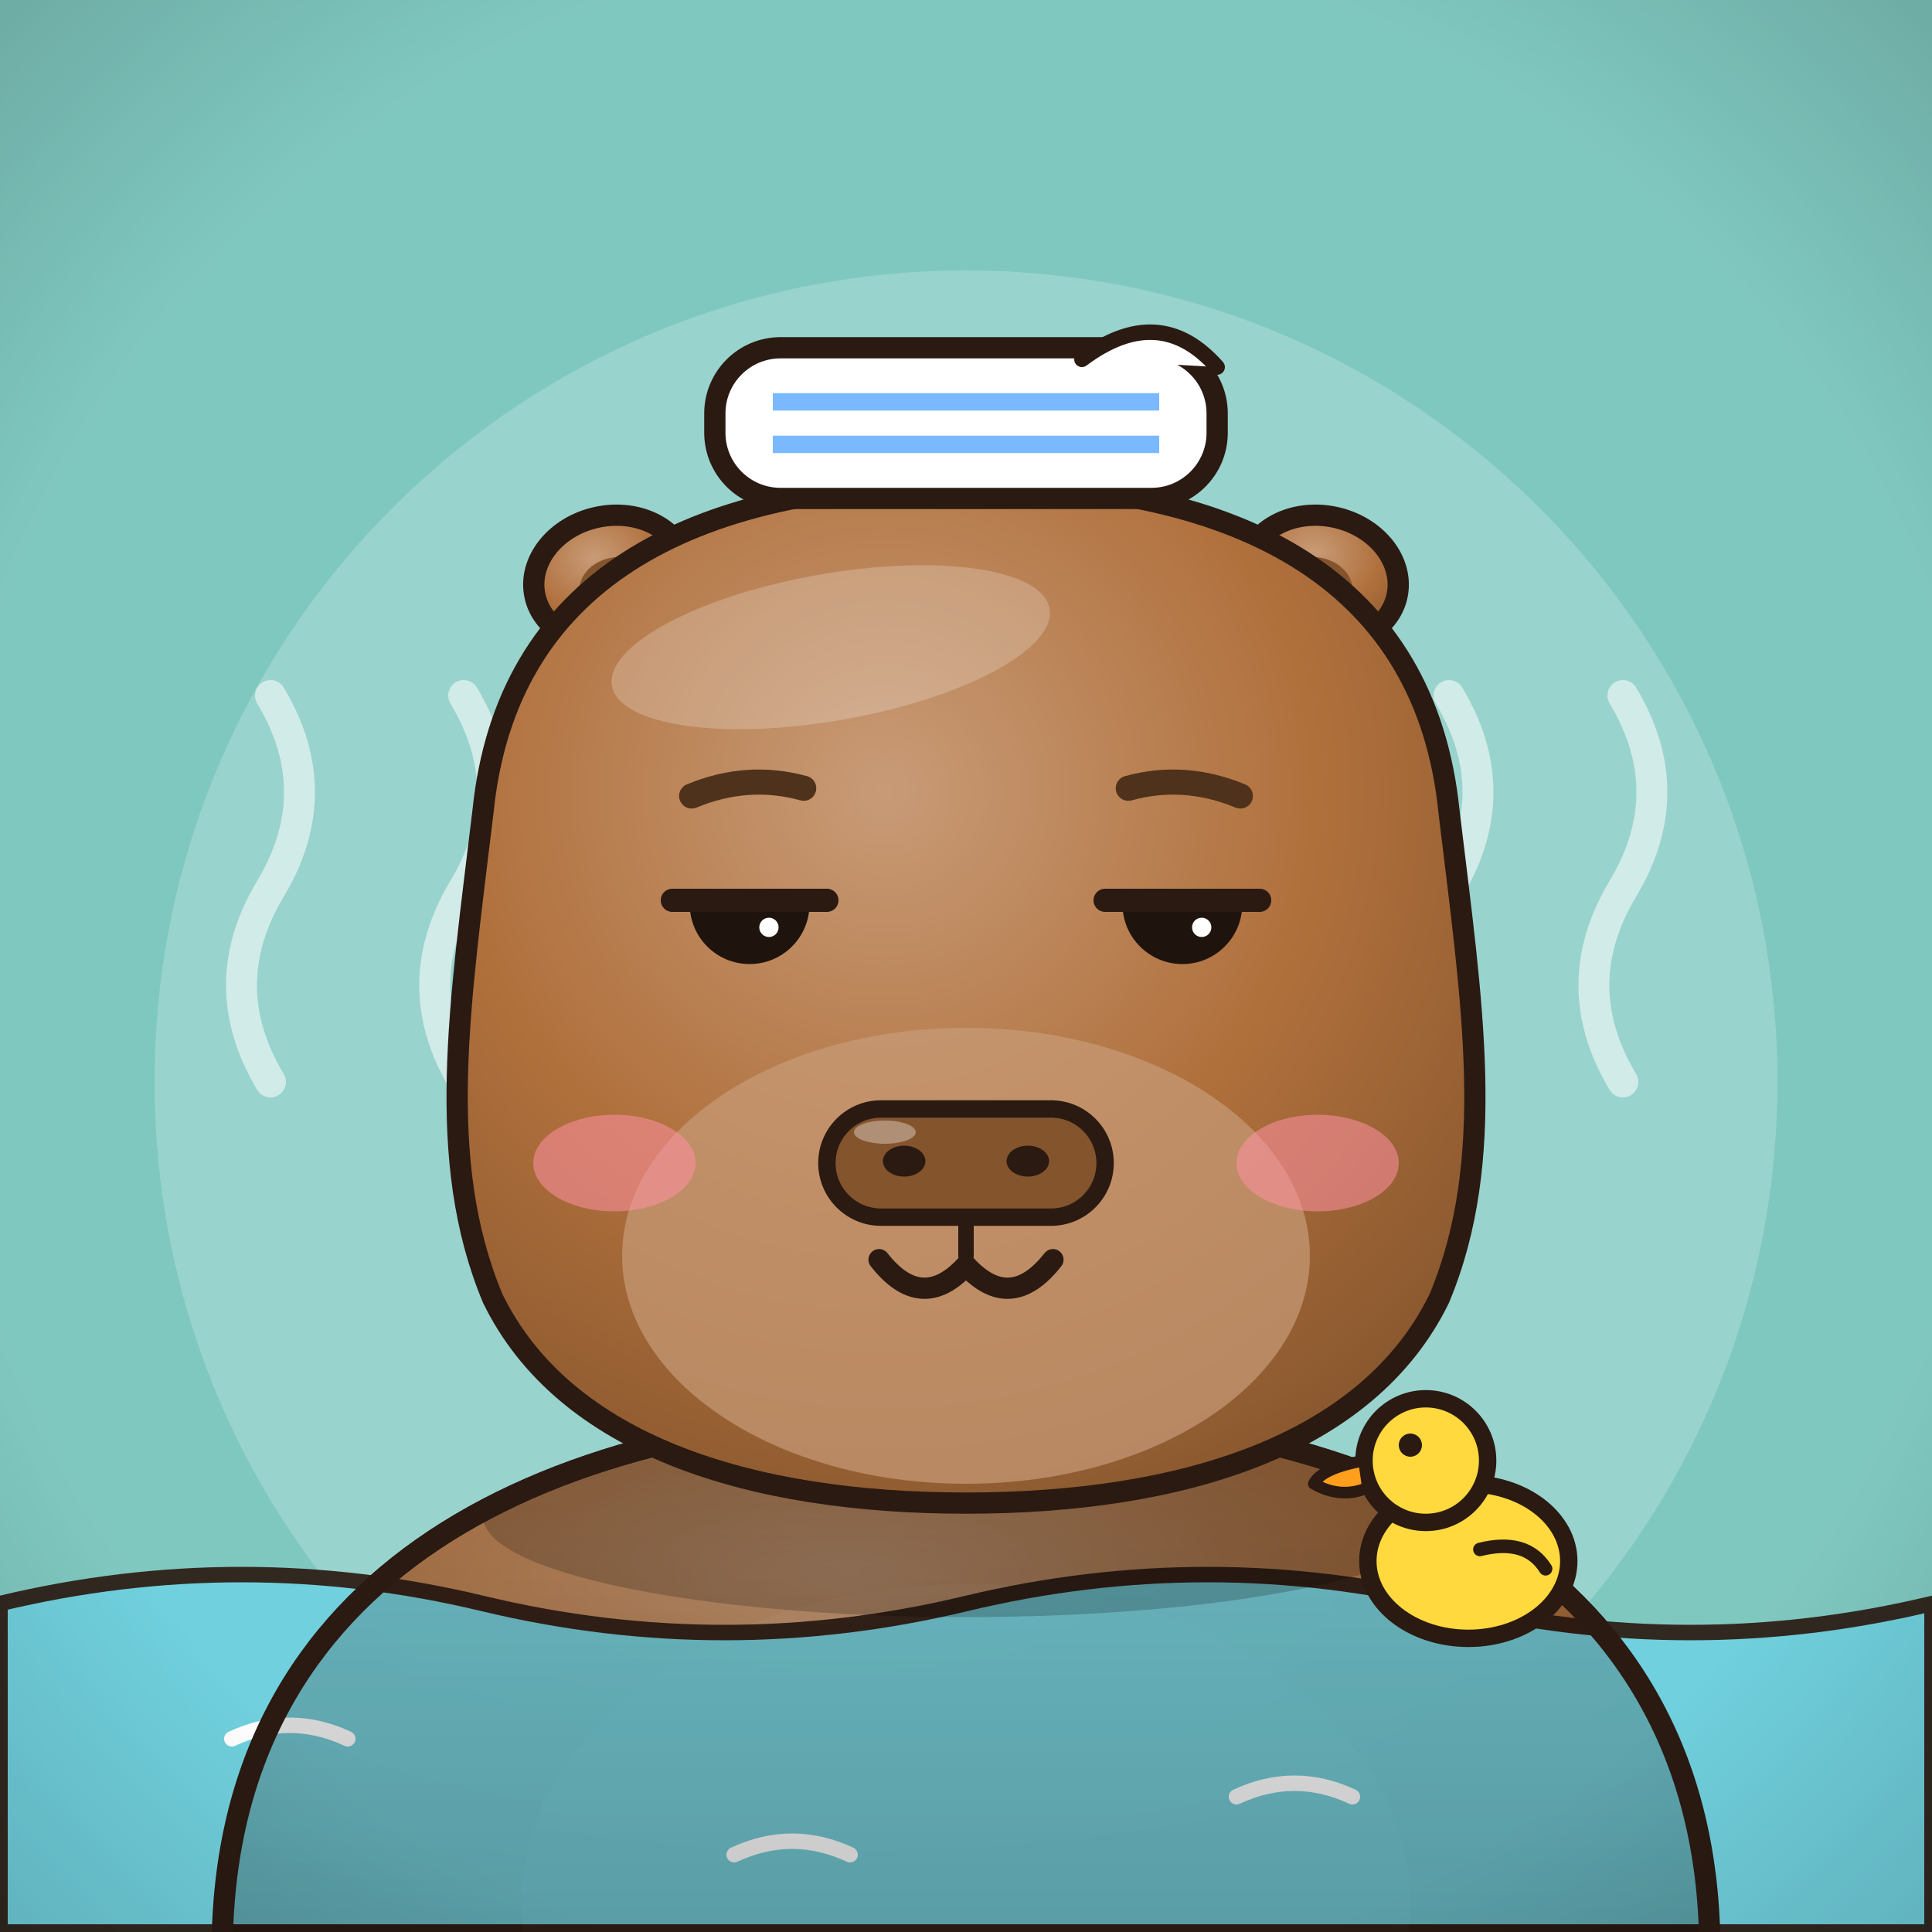
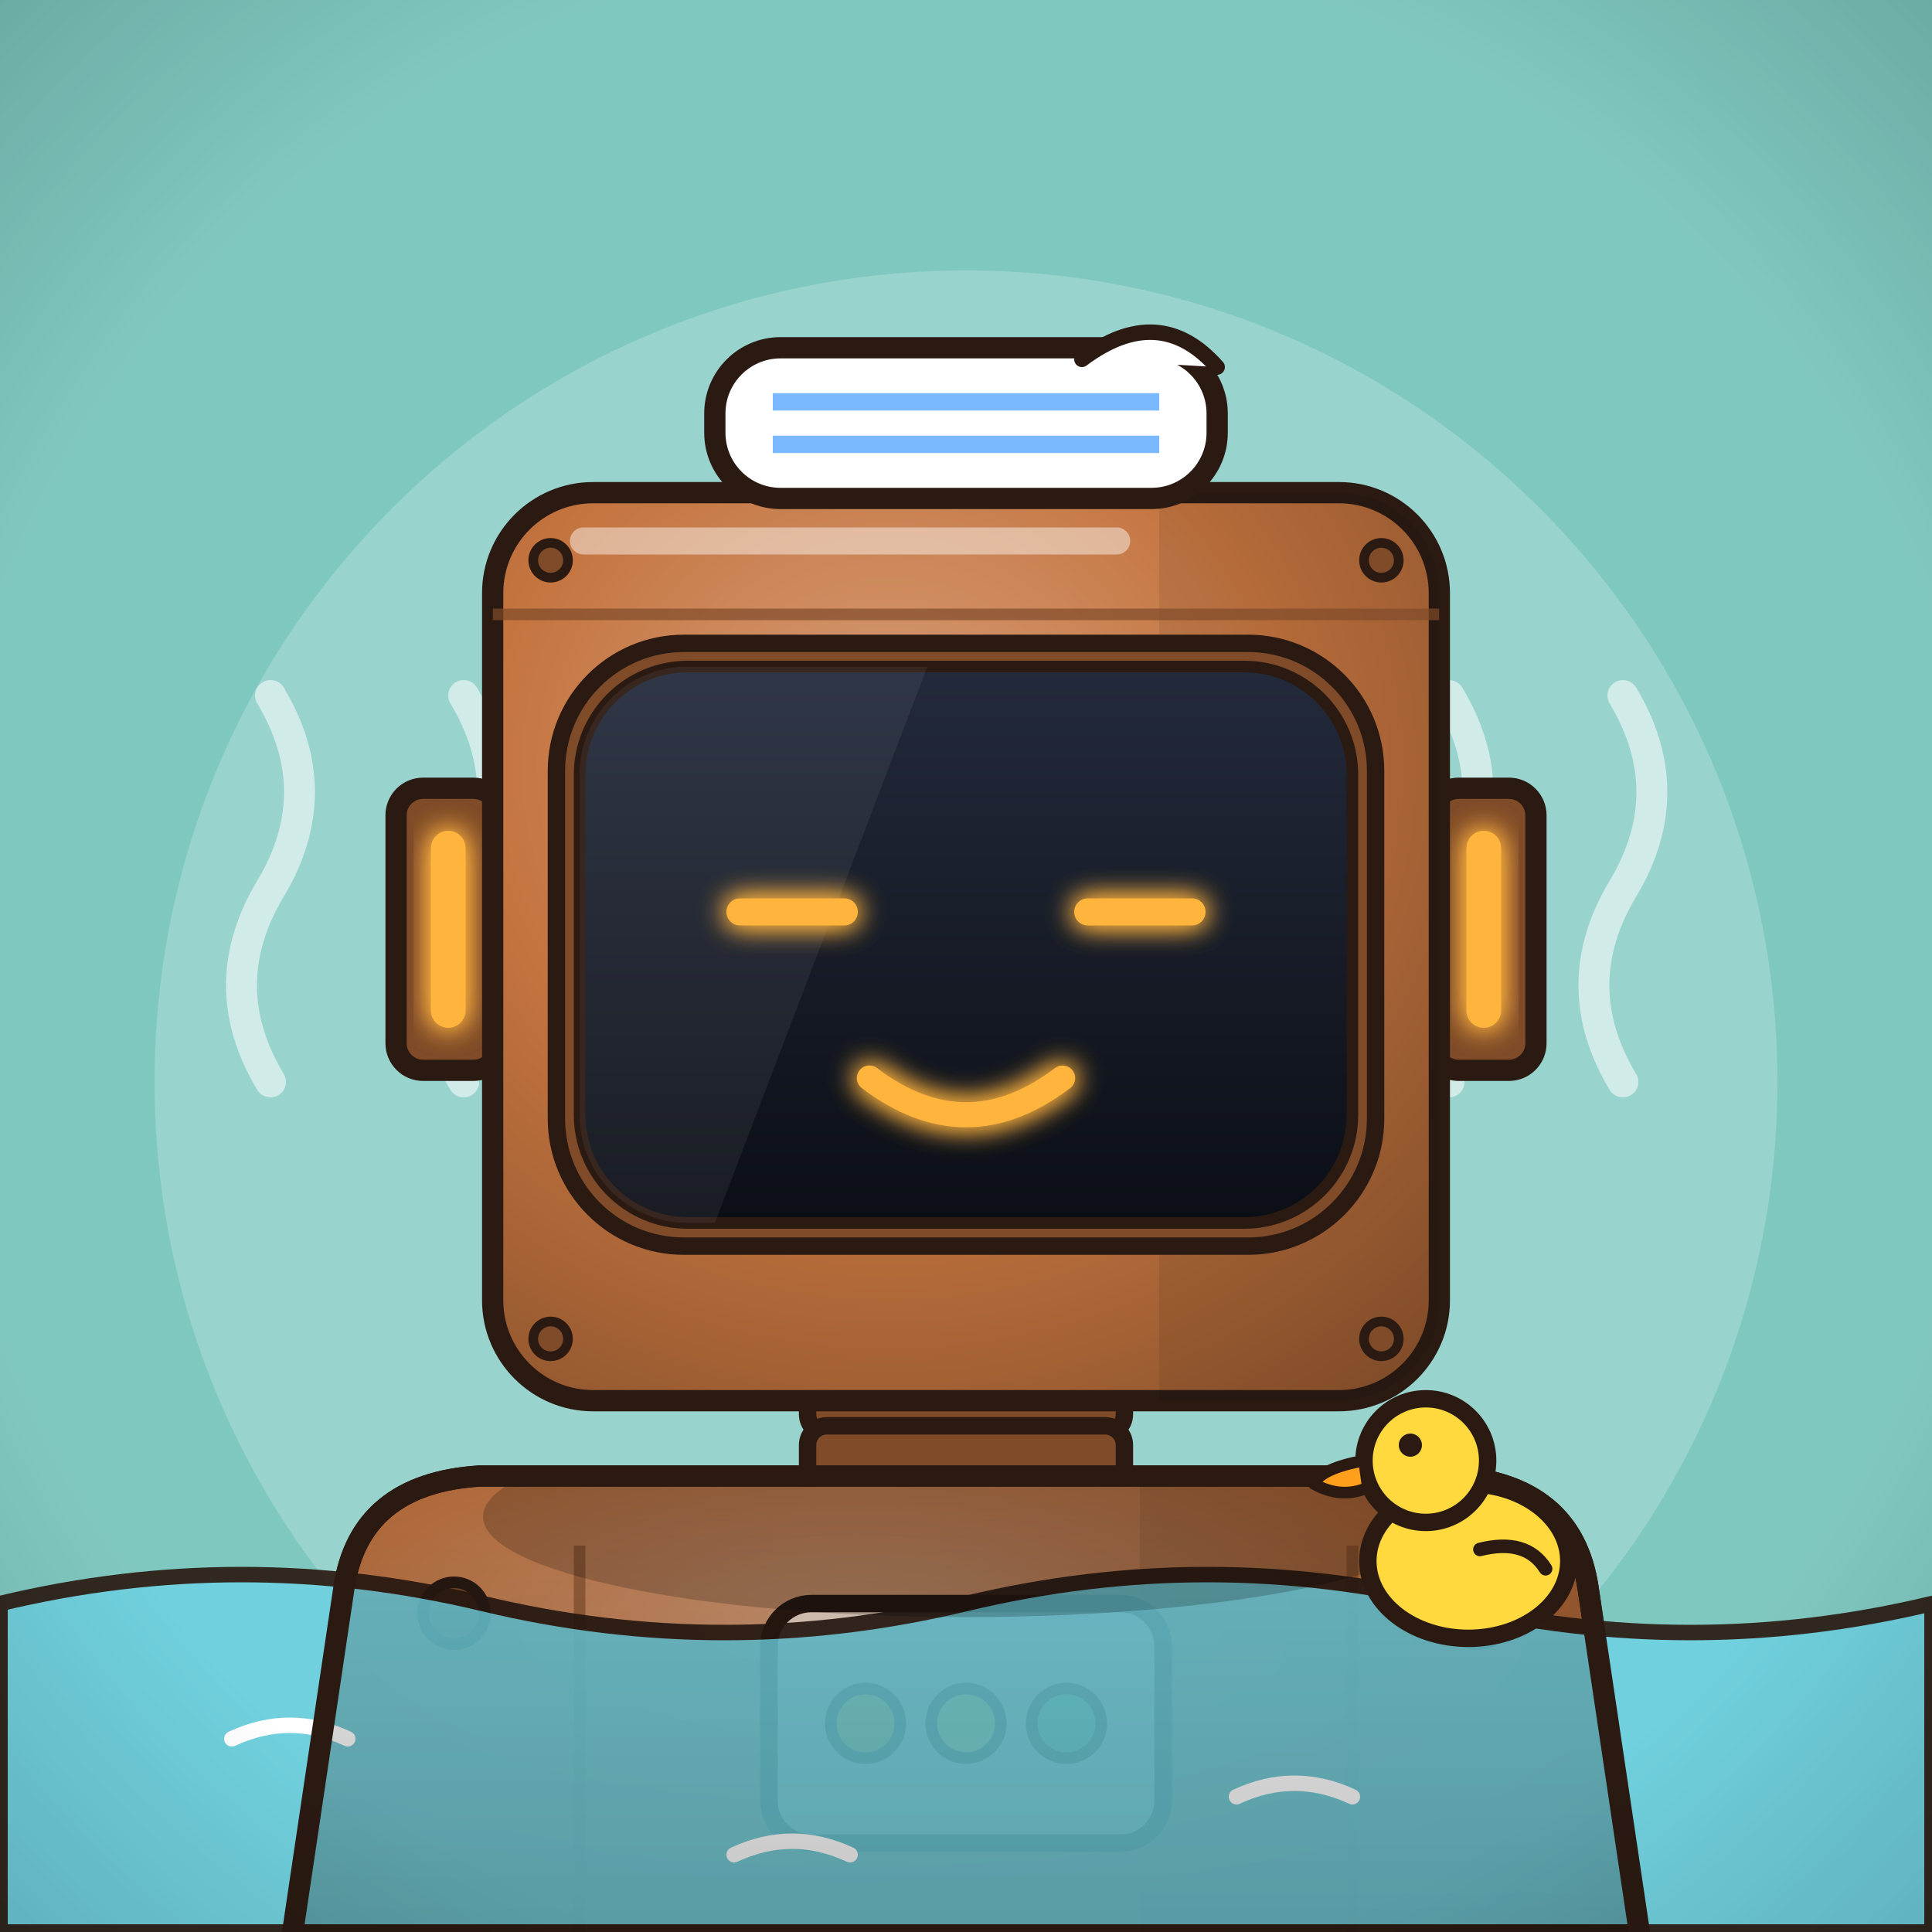
<svg xmlns="http://www.w3.org/2000/svg" viewBox="0 0 1000 1000" width="1000" height="1000">
  <defs>
    <clipPath id="bodyclip">
-       <path d="M115 1010 C115 815 280 730 500 730 C720 730 885 815 885 1010 Z" />
+       <path d="M150 1010 L178 822 Q186 768 248 764 L752 764 Q814 768 822 822 L850 1010 Z" />
    </clipPath>
    <radialGradient id="fs" cx=".42" cy=".3" r=".85">
-       <stop offset="0" stop-color="#c89b77" />
-       <stop offset=".5" stop-color="#b0703c" />
-       <stop offset="1" stop-color="#7f512b" />
+       <stop offset="0" stop-color="#d69e79" />
+       <stop offset=".5" stop-color="#c4743f" />
+       <stop offset="1" stop-color="#8d542d" />
    </radialGradient>
+     <filter id="led" x="-50%" y="-50%" width="200%" height="200%">
+       <feGaussianBlur stdDeviation="7" result="b" />
+       <feMerge>
+         <feMergeNode in="b" />
+         <feMergeNode in="b" />
+         <feMergeNode in="SourceGraphic" />
+       </feMerge>
+     </filter>
+     <linearGradient id="visor" x1="0" y1="0" x2="0" y2="1">
+       <stop offset="0" stop-color="#232a3b" />
+       <stop offset="1" stop-color="#0b0e15" />
+     </linearGradient>
+     <clipPath id="visorclip">
+       <rect x="300" y="345" width="400" height="288" rx="56" />
+     </clipPath>
+     <clipPath id="headclip">
+       <rect x="255" y="255" width="490" height="470" rx="52" />
+     </clipPath>
    <linearGradient id="bodyshade" x1="0" y1="0" x2="0" y2="1">
      <stop offset=".55" stop-color="#000" stop-opacity="0" />
      <stop offset="1" stop-color="#000" stop-opacity=".22" />
    </linearGradient>
    <radialGradient id="vig" r=".75">
      <stop offset=".7" stop-color="#000" stop-opacity="0" />
      <stop offset="1" stop-color="#000" stop-opacity=".18" />
    </radialGradient>
  </defs>
  <rect width="1000" height="1000" fill="#7fc8c0" />
  <path d="M140 560 q-30 -50 0 -100 q30 -50 0 -100" fill="none" stroke="#fff" stroke-width="16" stroke-linecap="round" opacity=".55" />
  <path d="M840 560 q-30 -50 0 -100 q30 -50 0 -100" fill="none" stroke="#fff" stroke-width="16" stroke-linecap="round" opacity=".55" />
  <path d="M240 560 q-30 -50 0 -100 q30 -50 0 -100" fill="none" stroke="#fff" stroke-width="16" stroke-linecap="round" opacity=".55" />
  <path d="M750 560 q-30 -50 0 -100 q30 -50 0 -100" fill="none" stroke="#fff" stroke-width="16" stroke-linecap="round" opacity=".55" />
  <circle cx="500" cy="560" r="420" fill="#fff" opacity=".2" />
-   <path d="M115 1010 C115 815 280 730 500 730 C720 730 885 815 885 1010 Z" fill="url(#fs)" stroke="#2a1a12" stroke-width="11" stroke-linejoin="round" stroke-linecap="round" />
+   <rect x="418" y="712" width="164" height="30" rx="10" fill="#7f4b29" stroke="#2a1a12" stroke-width="9" stroke-linejoin="round" stroke-linecap="round" />
+   <rect x="418" y="738" width="164" height="30" rx="10" fill="#7f4b29" stroke="#2a1a12" stroke-width="9" stroke-linejoin="round" stroke-linecap="round" />
+   <path d="M150 1010 L178 822 Q186 768 248 764 L752 764 Q814 768 822 822 L850 1010 Z" fill="url(#fs)" stroke="#2a1a12" stroke-width="11" stroke-linejoin="round" stroke-linecap="round" />
  <g clip-path="url(#bodyclip)">
-     <ellipse cx="500" cy="985" rx="230" ry="165" fill="#c89b77" opacity=".55" />
+     <rect x="590" y="760" width="400" height="300" fill="#000" opacity=".08" />
+     <path d="M300 800 L300 1010 M700 800 L700 1010" stroke="#7f4b29" stroke-width="6" opacity=".6" />
  </g>
+   <circle cx="235" cy="835" r="16" fill="#7f4b29" stroke="#2a1a12" stroke-width="6" stroke-linejoin="round" stroke-linecap="round" />
+   <circle cx="765" cy="835" r="16" fill="#7f4b29" stroke="#2a1a12" stroke-width="6" stroke-linejoin="round" stroke-linecap="round" />
+   <rect x="398" y="830" width="204" height="124" rx="22" fill="#eed8c9" stroke="#2a1a12" stroke-width="9" stroke-linejoin="round" stroke-linecap="round" />
+   <circle cx="448" cy="892" r="18" fill="#ffb703" stroke="#2a1a12" stroke-width="6" stroke-linejoin="round" stroke-linecap="round" />
+   <circle cx="500" cy="892" r="18" fill="#ffd93d" stroke="#2a1a12" stroke-width="6" stroke-linejoin="round" stroke-linecap="round" />
+   <circle cx="552" cy="892" r="18" fill="#6bcb77" stroke="#2a1a12" stroke-width="6" stroke-linejoin="round" stroke-linecap="round" />
  <path d="M0 830 Q125 800 250 830 T500 830 T750 830 T1000 830 L1000 1000 L0 1000 Z" fill="#6fd0e0" opacity=".92" stroke="#2a1a12" stroke-width="8" stroke-linejoin="round" stroke-linecap="round" />
  <path d="M120 900 q30 -14 60 0 M640 930 q30 -14 60 0 M380 960 q30 -14 60 0" fill="none" stroke="#fff" stroke-width="8" stroke-linecap="round" />
  <g clip-path="url(#bodyclip)">
    <rect width="1000" height="1000" fill="url(#bodyshade)" />
    <ellipse cx="500" cy="785" rx="250" ry="52" fill="#000" opacity=".2" />
  </g>
-   <path d="M115 1010 C115 815 280 730 500 730 C720 730 885 815 885 1010 Z" fill="none" stroke="#2a1a12" stroke-width="11" stroke-linejoin="round" stroke-linecap="round" />
-   <g transform="rotate(-12 316 300)">
-     <ellipse cx="316" cy="300" rx="40" ry="33" fill="url(#fs)" stroke="#2a1a12" stroke-width="11" stroke-linejoin="round" stroke-linecap="round" />
-     <ellipse cx="318" cy="304" rx="19" ry="15" fill="#84542d" />
+   <path d="M150 1010 L178 822 Q186 768 248 764 L752 764 Q814 768 822 822 L850 1010 Z" fill="none" stroke="#2a1a12" stroke-width="11" stroke-linejoin="round" stroke-linecap="round" />
+   <rect x="205" y="408" width="54" height="146" rx="14" fill="#7f4b29" stroke="#2a1a12" stroke-width="11" stroke-linejoin="round" stroke-linecap="round" />
+   <rect x="223" y="430" width="18" height="102" rx="9" fill="#ffb43d" filter="url(#led)" />
+   <rect x="741" y="408" width="54" height="146" rx="14" fill="#7f4b29" stroke="#2a1a12" stroke-width="11" stroke-linejoin="round" stroke-linecap="round" />
+   <rect x="759" y="430" width="18" height="102" rx="9" fill="#ffb43d" filter="url(#led)" />
+   <rect x="255" y="255" width="490" height="470" rx="52" fill="url(#fs)" stroke="#2a1a12" stroke-width="11" stroke-linejoin="round" stroke-linecap="round" />
+   <g clip-path="url(#headclip)">
+     <rect x="600" y="240" width="200" height="520" fill="#000" opacity=".08" />
+     <path d="M255 318 L745 318" stroke="#7f4b29" stroke-width="6" opacity=".7" />
  </g>
-   <g transform="rotate(12 684 300)">
-     <ellipse cx="684" cy="300" rx="40" ry="33" fill="url(#fs)" stroke="#2a1a12" stroke-width="11" stroke-linejoin="round" stroke-linecap="round" />
-     <ellipse cx="682" cy="304" rx="19" ry="15" fill="#84542d" />
+   <rect x="295" y="273" width="290" height="14" rx="7" fill="#fff" opacity=".45" />
+   <circle cx="285" cy="290" r="9" fill="#7f4b29" stroke="#2a1a12" stroke-width="5" stroke-linejoin="round" stroke-linecap="round" />
+   <circle cx="715" cy="290" r="9" fill="#7f4b29" stroke="#2a1a12" stroke-width="5" stroke-linejoin="round" stroke-linecap="round" />
+   <circle cx="285" cy="693" r="9" fill="#7f4b29" stroke="#2a1a12" stroke-width="5" stroke-linejoin="round" stroke-linecap="round" />
+   <circle cx="715" cy="693" r="9" fill="#7f4b29" stroke="#2a1a12" stroke-width="5" stroke-linejoin="round" stroke-linecap="round" />
+   <rect x="288" y="333" width="424" height="312" rx="66" fill="#7f4b29" stroke="#2a1a12" stroke-width="9" stroke-linejoin="round" stroke-linecap="round" />
+   <rect x="300" y="345" width="400" height="288" rx="56" fill="url(#visor)" stroke="#2a1a12" stroke-width="6" stroke-linejoin="round" stroke-linecap="round" />
+   <g clip-path="url(#visorclip)">
+     <path d="M300 345 L480 345 L370 633 L300 633 Z" fill="#fff" opacity=".06" />
  </g>
-   <path d="M500 250 C645 250 738 302 750 420 C762 520 775 600 745 672 C708 748 612 778 500 778 C388 778 292 748 255 672 C225 600 238 520 250 420 C262 302 355 250 500 250 Z" fill="url(#fs)" stroke="#2a1a12" stroke-width="11" stroke-linejoin="round" stroke-linecap="round" />
-   <path d="M472 256 q10 -34 28 -42 M500 252 q6 -40 26 -52 M530 256 q14 -28 30 -32" fill="none" stroke="#2a1a12" stroke-width="8" stroke-linejoin="round" stroke-linecap="round" />
-   <ellipse cx="430" cy="335" rx="115" ry="38" fill="#fff" opacity=".22" transform="rotate(-10 430 335)" />
-   <ellipse cx="500" cy="650" rx="178" ry="118" fill="#c89b77" opacity=".7" />
-   <ellipse cx="318" cy="602" rx="42" ry="25" fill="#ff8fa3" opacity=".55" />
-   <ellipse cx="682" cy="602" rx="42" ry="25" fill="#ff8fa3" opacity=".55" />
-   <rect x="428" y="574" width="144" height="56" rx="28" fill="#84542d" stroke="#2a1a12" stroke-width="9" stroke-linejoin="round" stroke-linecap="round" />
-   <ellipse cx="468" cy="601" rx="11" ry="8" fill="#2a1a12" />
-   <ellipse cx="532" cy="601" rx="11" ry="8" fill="#2a1a12" />
-   <ellipse cx="458" cy="586" rx="16" ry="6" fill="#fff" opacity=".35" />
-   <path d="M500 630 L500 650" stroke="#2a1a12" stroke-width="8" stroke-linejoin="round" stroke-linecap="round" />
-   <path d="M455 652 Q477 680 500 655 Q523 680 545 652" fill="none" stroke="#2a1a12" stroke-width="11" stroke-linejoin="round" stroke-linecap="round" />
-   <path d="M358 412 Q387 400 416 408" fill="none" stroke="#4f321b" stroke-width="13" stroke-linecap="round" />
-   <path d="M584 408 Q613 400 642 412" fill="none" stroke="#4f321b" stroke-width="13" stroke-linecap="round" />
-   <path d="M357 468 A31 31 0 0 0 419 468 Z" fill="#1e130d" />
-   <circle cx="398" cy="480" r="5" fill="#fff" />
-   <path d="M348 466 L428 466" stroke="#2a1a12" stroke-width="12" stroke-linejoin="round" stroke-linecap="round" />
-   <path d="M581 468 A31 31 0 0 0 643 468 Z" fill="#1e130d" />
-   <circle cx="622" cy="480" r="5" fill="#fff" />
-   <path d="M572 466 L652 466" stroke="#2a1a12" stroke-width="12" stroke-linejoin="round" stroke-linecap="round" />
+   <g filter="url(#led)">
+     <rect x="376" y="465" width="68" height="14" rx="7" fill="#ffb43d" />
+     <rect x="556" y="465" width="68" height="14" rx="7" fill="#ffb43d" />
+     <path d="M450 558 Q500 596 550 558" stroke="#ffb43d" stroke-width="13" stroke-linecap="round" stroke-linejoin="round" fill="none" />
+   </g>
  <g transform="translate(0 -28)">
    <rect x="370" y="208" width="260" height="78" rx="34" fill="#ffffff" stroke="#2a1a12" stroke-width="11" stroke-linejoin="round" stroke-linecap="round" />
    <path d="M400 236 L600 236 M400 258 L600 258" stroke="#7ab8ff" stroke-width="9" />
    <path d="M560 214 q40 -30 70 4" fill="#ffffff" stroke="#2a1a12" stroke-width="8" stroke-linejoin="round" stroke-linecap="round" />
  </g>
  <ellipse cx="760" cy="808" rx="52" ry="40" fill="#ffd93d" stroke="#2a1a12" stroke-width="9" stroke-linejoin="round" stroke-linecap="round" />
  <circle cx="738" cy="756" r="32" fill="#ffd93d" stroke="#2a1a12" stroke-width="9" stroke-linejoin="round" stroke-linecap="round" />
  <path d="M706 756 q-22 4 -26 12 q14 8 28 2 Z" fill="#ff9f1c" stroke="#2a1a12" stroke-width="6" stroke-linejoin="round" stroke-linecap="round" />
  <circle cx="730" cy="748" r="6" fill="#2a1a12" />
  <path d="M766 802 q24 -6 34 10" fill="none" stroke="#2a1a12" stroke-width="7" stroke-linejoin="round" stroke-linecap="round" />
  <rect width="1000" height="1000" fill="url(#vig)" />
</svg>
